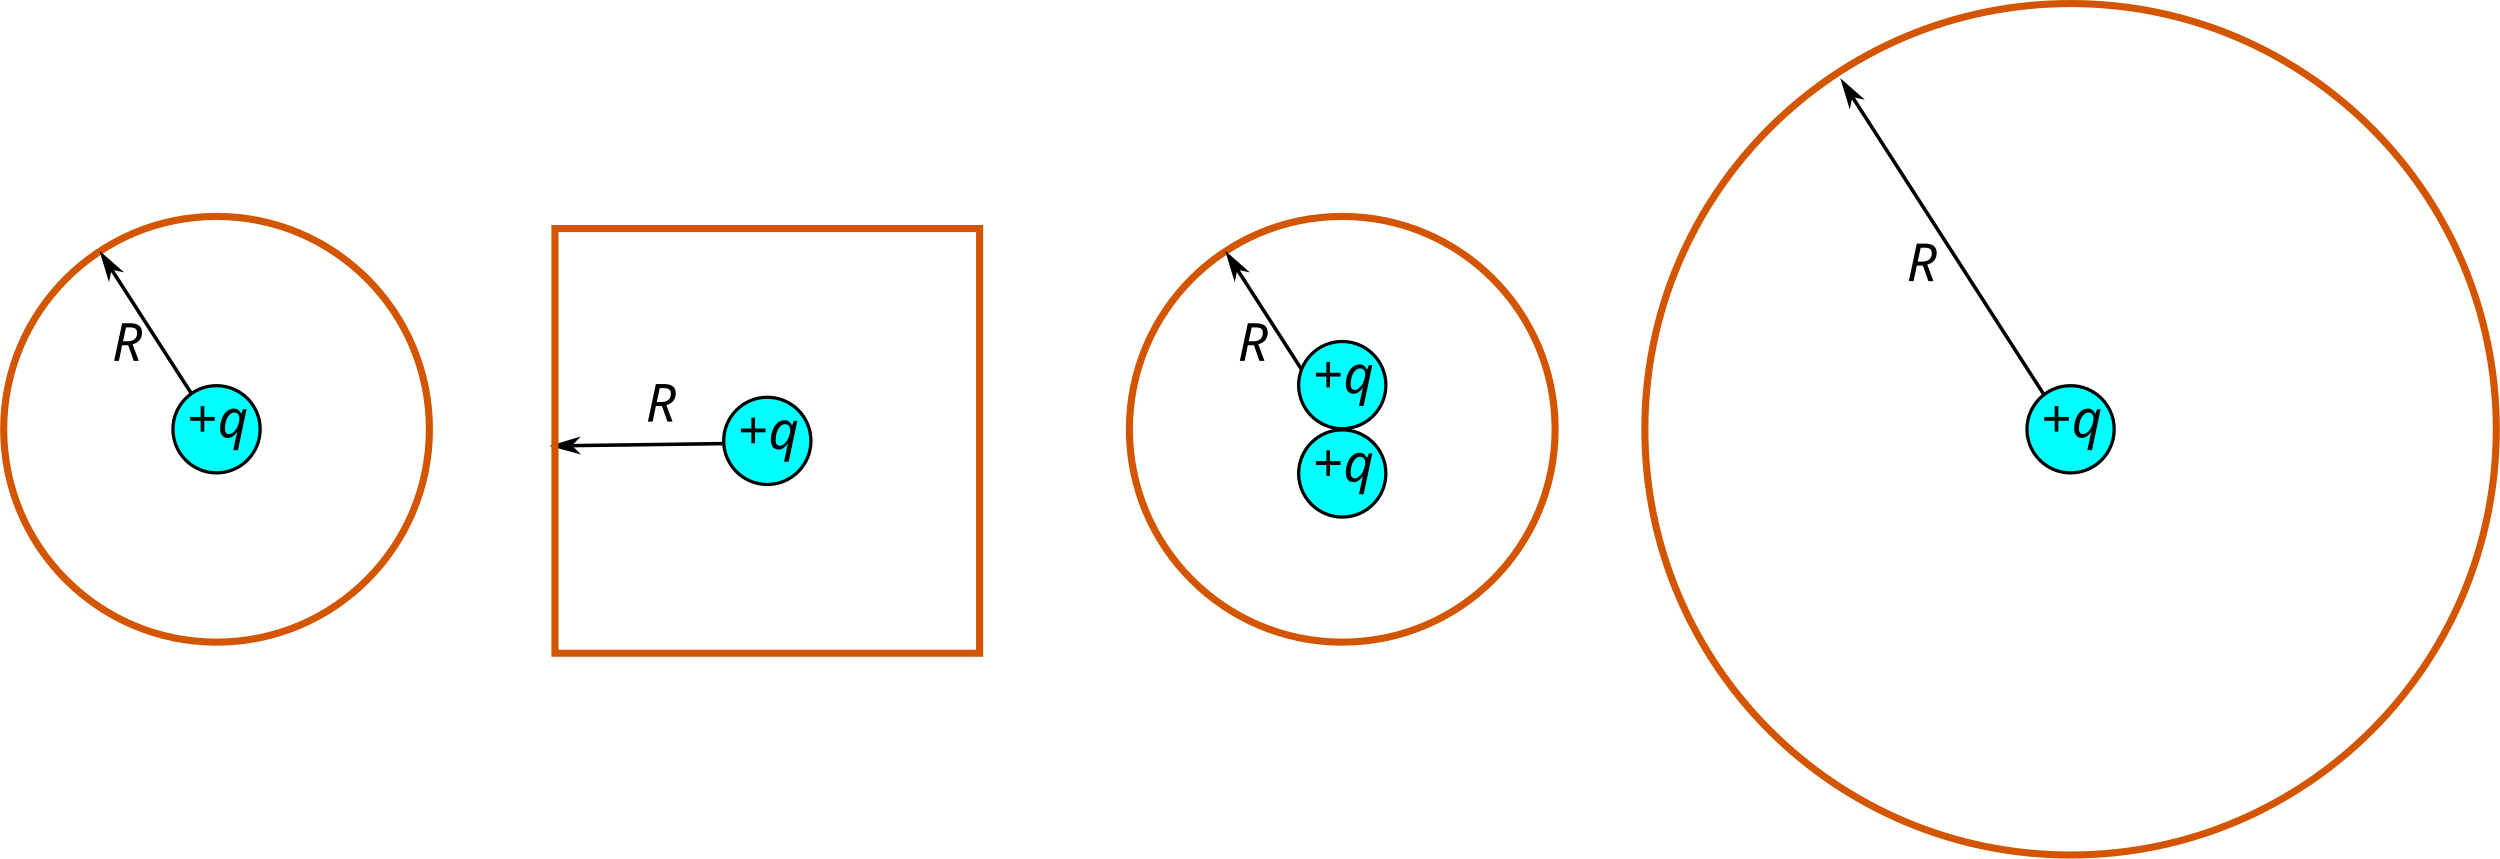
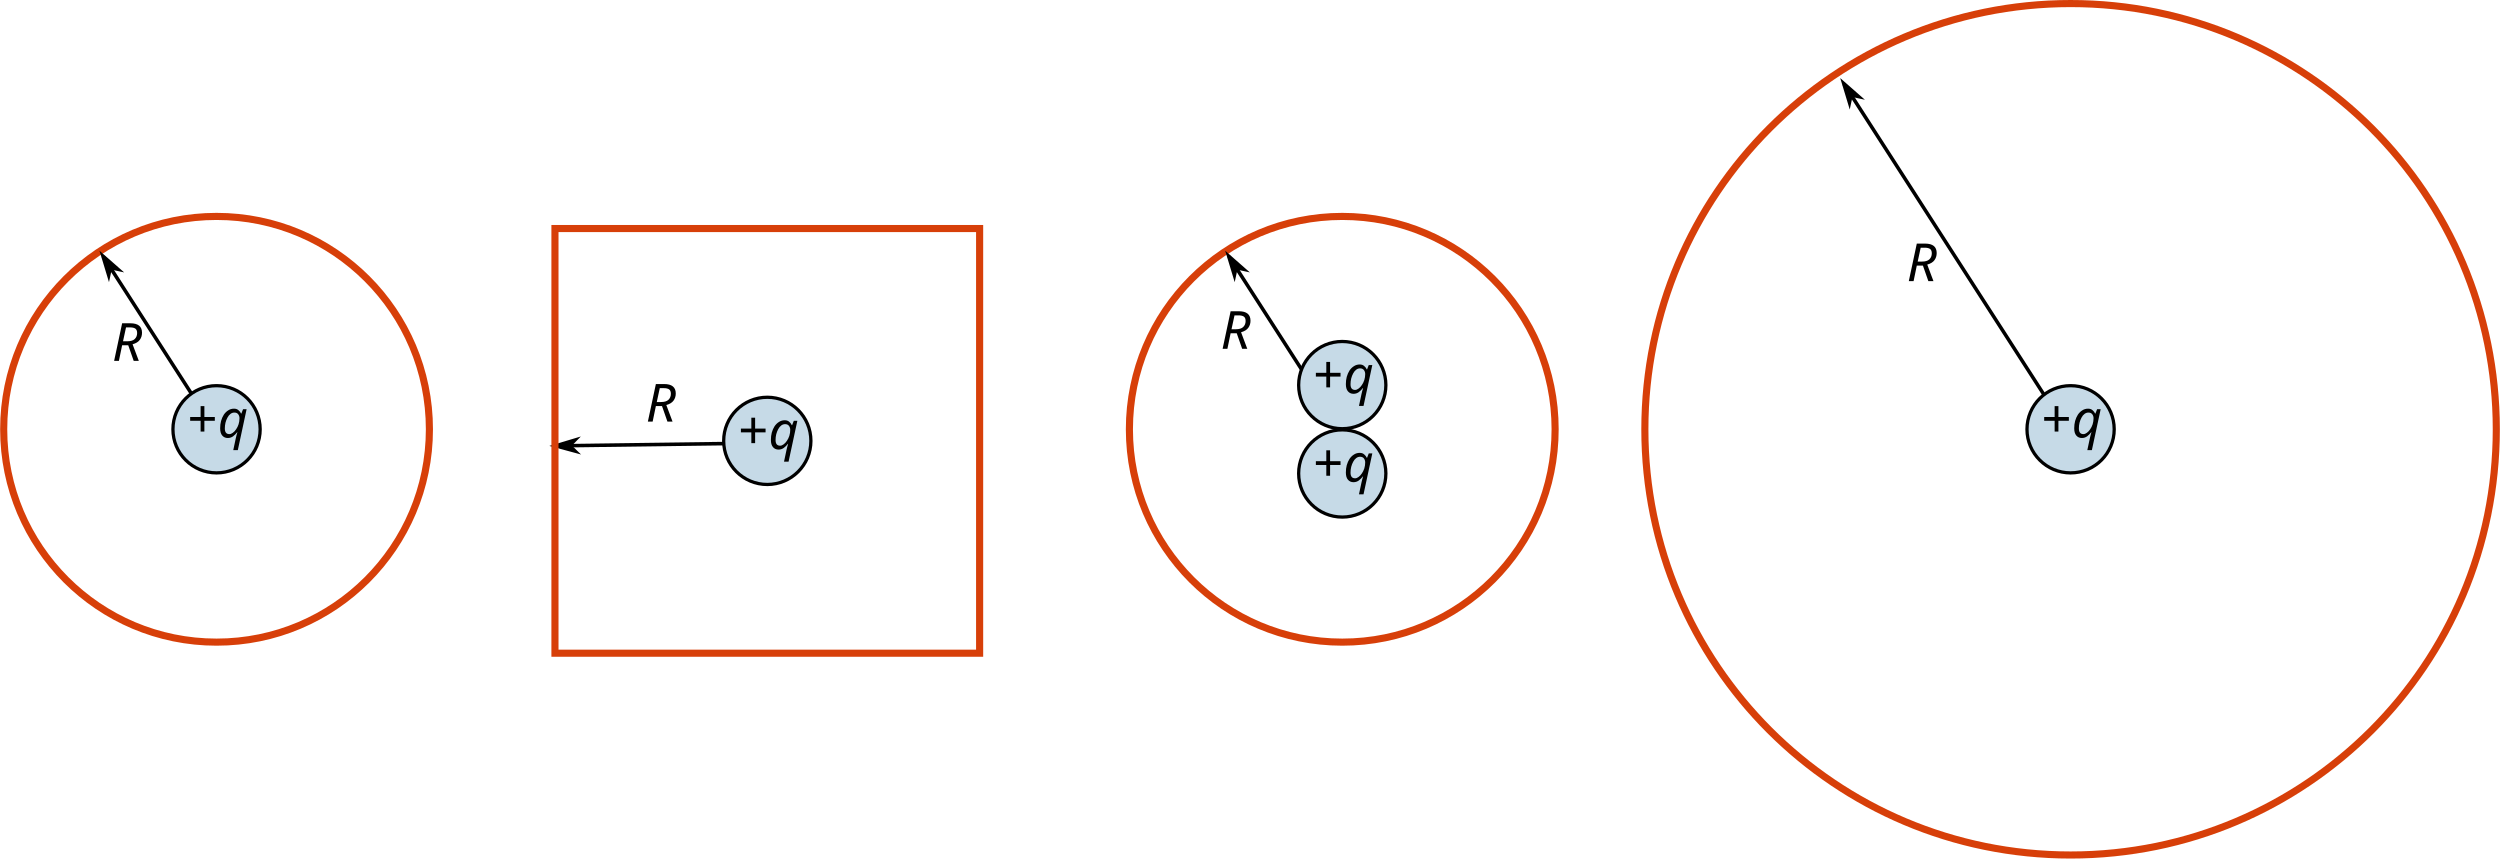
<svg xmlns="http://www.w3.org/2000/svg" width="13.84in" height="4.753in" viewBox="0 0 351.531 120.737" version="1.1" id="svg8">
  <defs id="defs2">
    <marker orient="auto" refY="0" refX="0" id="Arrow1Mend" style="overflow:visible">
      <path id="path963" d="M 0,0 5,-5 -12.5,0 5,5 Z" style="fill:#000000;fill-opacity:1;fill-rule:evenodd;stroke:#000000;stroke-width:1pt;stroke-opacity:1" transform="matrix(-0.4,0,0,-0.4,-4,0)" />
    </marker>
    <marker orient="auto" refY="0" refX="0" id="Arrow2Mend" style="overflow:visible">
      <path id="path4382" style="fill:#000000;fill-opacity:1;fill-rule:evenodd;stroke:#000000;stroke-width:0.625;stroke-linejoin:round;stroke-opacity:1" d="M 8.719,4.034 -2.207,0.016 8.719,-4.002 c -1.745,2.372 -1.735,5.617 -6e-7,8.035 z" transform="scale(-0.6)" />
    </marker>
    <marker orient="auto" refY="0" refX="0" id="Arrow2Mend-5" style="overflow:visible">
      <path id="path4382-5" style="fill:#000000;fill-opacity:1;fill-rule:evenodd;stroke:#000000;stroke-width:0.625;stroke-linejoin:round;stroke-opacity:1" d="M 8.719,4.034 -2.207,0.016 8.719,-4.002 c -1.745,2.372 -1.735,5.617 -6e-7,8.035 z" transform="scale(-0.6)" />
    </marker>
    <marker orient="auto" refY="0" refX="0" id="Arrow1Mend-6" style="overflow:visible">
      <path id="path963-1" d="M 0,0 5,-5 -12.5,0 5,5 Z" style="fill:#000000;fill-opacity:1;fill-rule:evenodd;stroke:#000000;stroke-width:1pt;stroke-opacity:1" transform="matrix(-0.4,0,0,-0.4,-4,0)" />
    </marker>
    <marker orient="auto" refY="0" refX="0" id="Arrow1Mend-1" style="overflow:visible">
      <path id="path963-5" d="M 0,0 5,-5 -12.5,0 5,5 Z" style="fill:#000000;fill-opacity:1;fill-rule:evenodd;stroke:#000000;stroke-width:1pt;stroke-opacity:1" transform="matrix(-0.4,0,0,-0.4,-4,0)" />
    </marker>
    <marker orient="auto" refY="0" refX="0" id="Arrow1Mend-1-1" style="overflow:visible">
      <path id="path963-5-4" d="M 0,0 5,-5 -12.5,0 5,5 Z" style="fill:#000000;fill-opacity:1;fill-rule:evenodd;stroke:#000000;stroke-width:1pt;stroke-opacity:1" transform="matrix(-0.4,0,0,-0.4,-4,0)" />
    </marker>
    <marker orient="auto" refY="0" refX="0" id="Arrow1Mend-5" style="overflow:visible">
      <path id="path963-17" d="M 0,0 5,-5 -12.5,0 5,5 Z" style="fill:#000000;fill-opacity:1;fill-rule:evenodd;stroke:#000000;stroke-width:1pt;stroke-opacity:1" transform="matrix(-0.4,0,0,-0.4,-4,0)" />
    </marker>
  </defs>
  <g id="layer1" transform="translate(279.2507,-121.6976)">
-     <circle style="fill:none;fill-opacity:1;stroke:#d45500;stroke-width:1;stroke-miterlimit:4;stroke-dasharray:none;stroke-dashoffset:0" id="path950" cx="-248.816" cy="182.066" r="29.934" />
+     <circle style="fill:none;fill-opacity:1;stroke:#d73f09;stroke-width:1;stroke-miterlimit:4;stroke-dasharray:none;stroke-dashoffset:0;stroke-opacity:1" id="path950" cx="-248.816" cy="182.066" r="29.934" />
    <path style="fill:none;stroke:#000000;stroke-width:0.5;stroke-linecap:butt;stroke-linejoin:miter;stroke-miterlimit:4;stroke-dasharray:none;stroke-opacity:1;marker-end:url(#Arrow1Mend)" d="m -248.95,182.333 -15.797,-24.548" id="path952" />
-     <text xml:space="preserve" style="font-size:7.408px;line-height:1.25;font-family:'Book Antiqua';-inkscape-font-specification:'Book Antiqua';letter-spacing:0px;word-spacing:0px;stroke-width:0.265;" x="-263.516" y="172.444" id="text1250">
-       <tspan id="tspan1248" x="-263.516" y="172.444" style="font-style:italic;stroke-width:0.265;font-size:7.408px;">R</tspan>
+     <text xml:space="preserve" style="font-size:7.408px;line-height:1.25;font-family:'Book Antiqua';-inkscape-font-specification:'Book Antiqua';letter-spacing:0px;word-spacing:0px;stroke-width:0.265" x="-263.516" y="172.444" id="text1250">
+       <tspan id="tspan1248" x="-263.516" y="172.444" style="font-style:italic;font-size:7.408px;stroke-width:0.265">R</tspan>
    </text>
-     <g id="g866" transform="matrix(1.5,0,0,1.5,-135.3656,-84.61853)">
-       <circle r="4.089" cy="177.79" cx="-75.634" id="path854" style="fill:#00ffff;fill-opacity:1;stroke:#000000;stroke-width:0.306;stroke-miterlimit:4;stroke-dasharray:none;stroke-dashoffset:0" />
-       <text id="text858" y="178.555" x="-78.359" style="font-size:4.939px;line-height:1.25;font-family:'Book Antiqua';-inkscape-font-specification:'Book Antiqua';letter-spacing:0px;word-spacing:0px;stroke-width:0.265" xml:space="preserve">
-         <tspan style="stroke-width:0.265" y="178.555" x="-78.359" id="tspan856">+<tspan id="tspan860" style="font-style:italic">q</tspan>
-         </tspan>
-       </text>
-     </g>
+     <circle r="6.133" cy="182.066" cx="-248.816" id="path854" style="fill:#c6dae7;fill-opacity:1;stroke:#000000;stroke-width:0.459;stroke-miterlimit:4;stroke-dasharray:none;stroke-dashoffset:0" />
+     <text id="text858" y="183.214" x="-252.904" style="font-size:7.408px;line-height:1.25;font-family:'Book Antiqua';-inkscape-font-specification:'Book Antiqua';letter-spacing:0px;word-spacing:0px;stroke-width:0.397" xml:space="preserve">
+       <tspan style="stroke-width:0.397" y="183.214" x="-252.904" id="tspan856">+<tspan id="tspan860" style="font-style:italic;stroke-width:0.397">q</tspan>
+       </tspan>
+     </text>
    <path style="fill:none;stroke:#000000;stroke-width:0.5;stroke-linecap:butt;stroke-linejoin:miter;stroke-miterlimit:4;stroke-dasharray:none;stroke-opacity:1;marker-end:url(#Arrow1Mend-5)" d="m -171.245,183.994 -29.782,0.399" id="path952-9" />
-     <g id="g866-1" transform="matrix(1.5,0,0,1.5,-57.91633,-82.98861)">
-       <circle r="4.089" cy="177.79" cx="-75.634" id="path854-6" style="fill:#00ffff;fill-opacity:1;stroke:#000000;stroke-width:0.306;stroke-miterlimit:4;stroke-dasharray:none;stroke-dashoffset:0" />
-       <text id="text858-0" y="178.555" x="-78.359" style="font-size:4.939px;line-height:1.25;font-family:'Book Antiqua';-inkscape-font-specification:'Book Antiqua';letter-spacing:0px;word-spacing:0px;stroke-width:0.265" xml:space="preserve">
-         <tspan style="stroke-width:0.265" y="178.555" x="-78.359" id="tspan856-6">+<tspan id="tspan860-1" style="font-style:italic">q</tspan>
-         </tspan>
-       </text>
-     </g>
-     <g id="g1308-9" transform="translate(-0.444741)" style="">
-       <circle r="29.934" cy="182.066" cx="-90.066" id="path950-7" style="fill:none;fill-opacity:1;stroke:#d45500;stroke-width:1;stroke-miterlimit:4;stroke-dasharray:none;stroke-dashoffset:0" />
-       <path id="path952-1" d="M -90.2,182.333 -105.997,157.785" style="fill:none;stroke:#000000;stroke-width:0.5;stroke-linecap:butt;stroke-linejoin:miter;stroke-miterlimit:4;stroke-dasharray:none;stroke-opacity:1;marker-end:url(#Arrow1Mend-6)" />
-       <text id="text1250-9" y="172.444" x="-104.766" style="font-size:4.939px;line-height:1.25;font-family:'Book Antiqua';-inkscape-font-specification:'Book Antiqua';letter-spacing:0px;word-spacing:0px;stroke-width:0.265" xml:space="preserve">
-         <tspan style="font-style:italic;stroke-width:0.265;font-size:7.408px" y="172.444" x="-104.766" id="tspan1248-8">R</tspan>
-       </text>
-     </g>
-     <g id="g1377" transform="matrix(1.5,0,0,1.5,-31.58331,-90.83255)">
-       <g transform="translate(36.34866)" id="g866-3">
-         <circle style="fill:#00ffff;fill-opacity:1;stroke:#000000;stroke-width:0.306;stroke-miterlimit:4;stroke-dasharray:none;stroke-dashoffset:0" id="path854-4" cx="-75.634" cy="177.79" r="4.089" />
-         <text xml:space="preserve" style="font-size:4.939px;line-height:1.25;font-family:'Book Antiqua';-inkscape-font-specification:'Book Antiqua';letter-spacing:0px;word-spacing:0px;stroke-width:0.265" x="-78.359" y="178.555" id="text858-4">
-           <tspan id="tspan856-8" x="-78.359" y="178.555" style="stroke-width:0.265">+<tspan style="font-style:italic" id="tspan860-3">q</tspan>
-           </tspan>
-         </text>
-       </g>
-       <g transform="translate(36.34866,8.285355)" id="g866-3-3">
-         <circle style="fill:#00ffff;fill-opacity:1;stroke:#000000;stroke-width:0.306;stroke-miterlimit:4;stroke-dasharray:none;stroke-dashoffset:0" id="path854-4-0" cx="-75.634" cy="177.79" r="4.089" />
-         <text xml:space="preserve" style="font-size:4.939px;line-height:1.25;font-family:'Book Antiqua';-inkscape-font-specification:'Book Antiqua';letter-spacing:0px;word-spacing:0px;stroke-width:0.265" x="-78.359" y="178.555" id="text858-4-4">
-           <tspan id="tspan856-8-4" x="-78.359" y="178.555" style="stroke-width:0.265">+<tspan style="font-style:italic" id="tspan860-3-7">q</tspan>
-           </tspan>
-         </text>
-       </g>
-     </g>
-     <circle style="fill:none;fill-opacity:1;stroke:#d45500;stroke-width:1;stroke-miterlimit:4;stroke-dasharray:none;stroke-dashoffset:0" id="path950-0" cx="11.911" cy="182.066" r="59.868" />
+     <circle r="6.133" cy="183.696" cx="-171.367" id="path854-6" style="fill:#c6dae7;fill-opacity:1;stroke:#000000;stroke-width:0.459;stroke-miterlimit:4;stroke-dasharray:none;stroke-dashoffset:0" />
+     <text id="text858-0" y="184.844" x="-175.455" style="font-size:7.408px;line-height:1.25;font-family:'Book Antiqua';-inkscape-font-specification:'Book Antiqua';letter-spacing:0px;word-spacing:0px;stroke-width:0.397" xml:space="preserve">
+       <tspan style="stroke-width:0.397" y="184.844" x="-175.455" id="tspan856-6">+<tspan id="tspan860-1" style="font-style:italic;stroke-width:0.397">q</tspan>
+       </tspan>
+     </text>
+     <circle r="29.934" cy="182.066" cx="-90.511" id="path950-7" style="fill:none;fill-opacity:1;stroke:#d73f09;stroke-width:1;stroke-miterlimit:4;stroke-dasharray:none;stroke-dashoffset:0;stroke-opacity:1" />
+     <path id="path952-1" d="M -90.645,182.333 -106.442,157.785" style="fill:#000000;stroke:#000000;stroke-width:0.5;stroke-linecap:butt;stroke-linejoin:miter;stroke-miterlimit:4;stroke-dasharray:none;stroke-opacity:1;marker-end:url(#Arrow1Mend-6)" />
+     <circle style="fill:#c6dae7;fill-opacity:1;stroke:#000000;stroke-width:0.459;stroke-miterlimit:4;stroke-dasharray:none;stroke-dashoffset:0" id="path854-4" cx="-90.511" cy="175.852" r="6.133" />
+     <text xml:space="preserve" style="font-size:7.408px;line-height:1.25;font-family:'Book Antiqua';-inkscape-font-specification:'Book Antiqua';letter-spacing:0px;word-spacing:0px;stroke-width:0.397" x="-94.599" y="177" id="text858-4">
+       <tspan id="tspan856-8" x="-94.599" y="177" style="stroke-width:0.397">+<tspan style="font-style:italic;stroke-width:0.397" id="tspan860-3">q</tspan>
+       </tspan>
+     </text>
+     <circle style="fill:#c6dae7;fill-opacity:1;stroke:#000000;stroke-width:0.459;stroke-miterlimit:4;stroke-dasharray:none;stroke-dashoffset:0" id="path854-4-0" cx="-90.511" cy="188.28" r="6.133" />
+     <text xml:space="preserve" style="font-size:7.408px;line-height:1.25;font-family:'Book Antiqua';-inkscape-font-specification:'Book Antiqua';letter-spacing:0px;word-spacing:0px;stroke-width:0.397" x="-94.599" y="189.429" id="text858-4-4">
+       <tspan id="tspan856-8-4" x="-94.599" y="189.429" style="stroke-width:0.397">+<tspan style="font-style:italic;stroke-width:0.397" id="tspan860-3-7">q</tspan>
+       </tspan>
+     </text>
+     <circle style="fill:none;fill-opacity:1;stroke:#d73f09;stroke-width:1;stroke-miterlimit:4;stroke-dasharray:none;stroke-dashoffset:0;stroke-opacity:1" id="path950-0" cx="11.911" cy="182.066" r="59.868" />
    <path style="fill:none;stroke:#000000;stroke-width:0.5;stroke-linecap:butt;stroke-linejoin:miter;stroke-miterlimit:4;stroke-dasharray:none;stroke-opacity:1;marker-end:url(#Arrow1Mend-1)" d="m 11.644,182.601 -31.594,-49.096" id="path952-7" />
-     <text xml:space="preserve" style="font-size:7.408px;line-height:1.25;font-family:'Book Antiqua';-inkscape-font-specification:'Book Antiqua';letter-spacing:0px;word-spacing:0px;stroke-width:0.529;" x="-11.138" y="161.235" id="text1250-7">
-       <tspan id="tspan1248-9" x="-11.138" y="161.235" style="font-style:italic;font-size:7.408px;stroke-width:0.529;">R</tspan>
+     <text xml:space="preserve" style="font-size:7.408px;line-height:1.25;font-family:'Book Antiqua';-inkscape-font-specification:'Book Antiqua';letter-spacing:0px;word-spacing:0px;stroke-width:0.529" x="-11.138" y="161.235" id="text1250-7">
+       <tspan id="tspan1248-9" x="-11.138" y="161.235" style="font-style:italic;font-size:7.408px;stroke-width:0.529">R</tspan>
    </text>
-     <g id="g866-2" transform="matrix(1.5,0,0,1.5,125.3624,-84.61853)">
-       <circle r="4.089" cy="177.79" cx="-75.634" id="path854-5" style="fill:#00ffff;fill-opacity:1;stroke:#000000;stroke-width:0.306;stroke-miterlimit:4;stroke-dasharray:none;stroke-dashoffset:0" />
-       <text id="text858-47" y="178.555" x="-78.359" style="font-size:4.939px;line-height:1.25;font-family:'Book Antiqua';-inkscape-font-specification:'Book Antiqua';letter-spacing:0px;word-spacing:0px;stroke-width:0.265" xml:space="preserve">
-         <tspan style="stroke-width:0.265" y="178.555" x="-78.359" id="tspan856-2">+<tspan id="tspan860-8" style="font-style:italic">q</tspan>
-         </tspan>
-       </text>
-     </g>
-     <rect style="fill:none;fill-opacity:1;stroke:#d45500;stroke-width:1;stroke-miterlimit:4;stroke-dasharray:none;stroke-dashoffset:0" id="rect1431" width="59.72" height="59.72" x="-201.227" y="153.836" rx="0" ry="0" />
-     <text xml:space="preserve" style="font-size:7.408px;line-height:1.25;font-family:'Book Antiqua';-inkscape-font-specification:'Book Antiqua';letter-spacing:0px;word-spacing:0px;stroke-width:0.265;" x="-188.457" y="180.985" id="text1250-78">
-       <tspan id="tspan1248-0" x="-188.457" y="180.985" style="font-style:italic;stroke-width:0.265;font-size:7.408px;">R</tspan>
+     <circle r="6.133" cy="182.066" cx="11.912" id="path854-5" style="fill:#c6dae7;fill-opacity:1;stroke:#000000;stroke-width:0.459;stroke-miterlimit:4;stroke-dasharray:none;stroke-dashoffset:0" />
+     <text id="text858-47" y="183.214" x="7.824" style="font-size:7.408px;line-height:1.25;font-family:'Book Antiqua';-inkscape-font-specification:'Book Antiqua';letter-spacing:0px;word-spacing:0px;stroke-width:0.397" xml:space="preserve">
+       <tspan style="stroke-width:0.397" y="183.214" x="7.824" id="tspan856-2">+<tspan id="tspan860-8" style="font-style:italic;stroke-width:0.397">q</tspan>
+       </tspan>
+     </text>
+     <rect style="fill:none;fill-opacity:1;stroke:#d73f09;stroke-width:1;stroke-miterlimit:4;stroke-dasharray:none;stroke-dashoffset:0;stroke-opacity:1" id="rect1431" width="59.72" height="59.72" x="-201.227" y="153.836" rx="0" ry="0" />
+     <text xml:space="preserve" style="font-size:7.408px;line-height:1.25;font-family:'Book Antiqua';-inkscape-font-specification:'Book Antiqua';letter-spacing:0px;word-spacing:0px;stroke-width:0.265" x="-188.457" y="180.985" id="text1250-78">
+       <tspan id="tspan1248-0" x="-188.457" y="180.985" style="font-style:italic;font-size:7.408px;stroke-width:0.265">R</tspan>
+     </text>
+     <text xml:space="preserve" style="font-size:7.408px;line-height:1.25;font-family:'Book Antiqua';-inkscape-font-specification:'Book Antiqua';letter-spacing:0px;word-spacing:0px;stroke-width:0.265" x="-107.634" y="170.751" id="text1250-78-0">
+       <tspan id="tspan1248-0-9" x="-107.634" y="170.751" style="font-style:italic;font-size:7.408px;stroke-width:0.265">R</tspan>
    </text>
  </g>
</svg>
